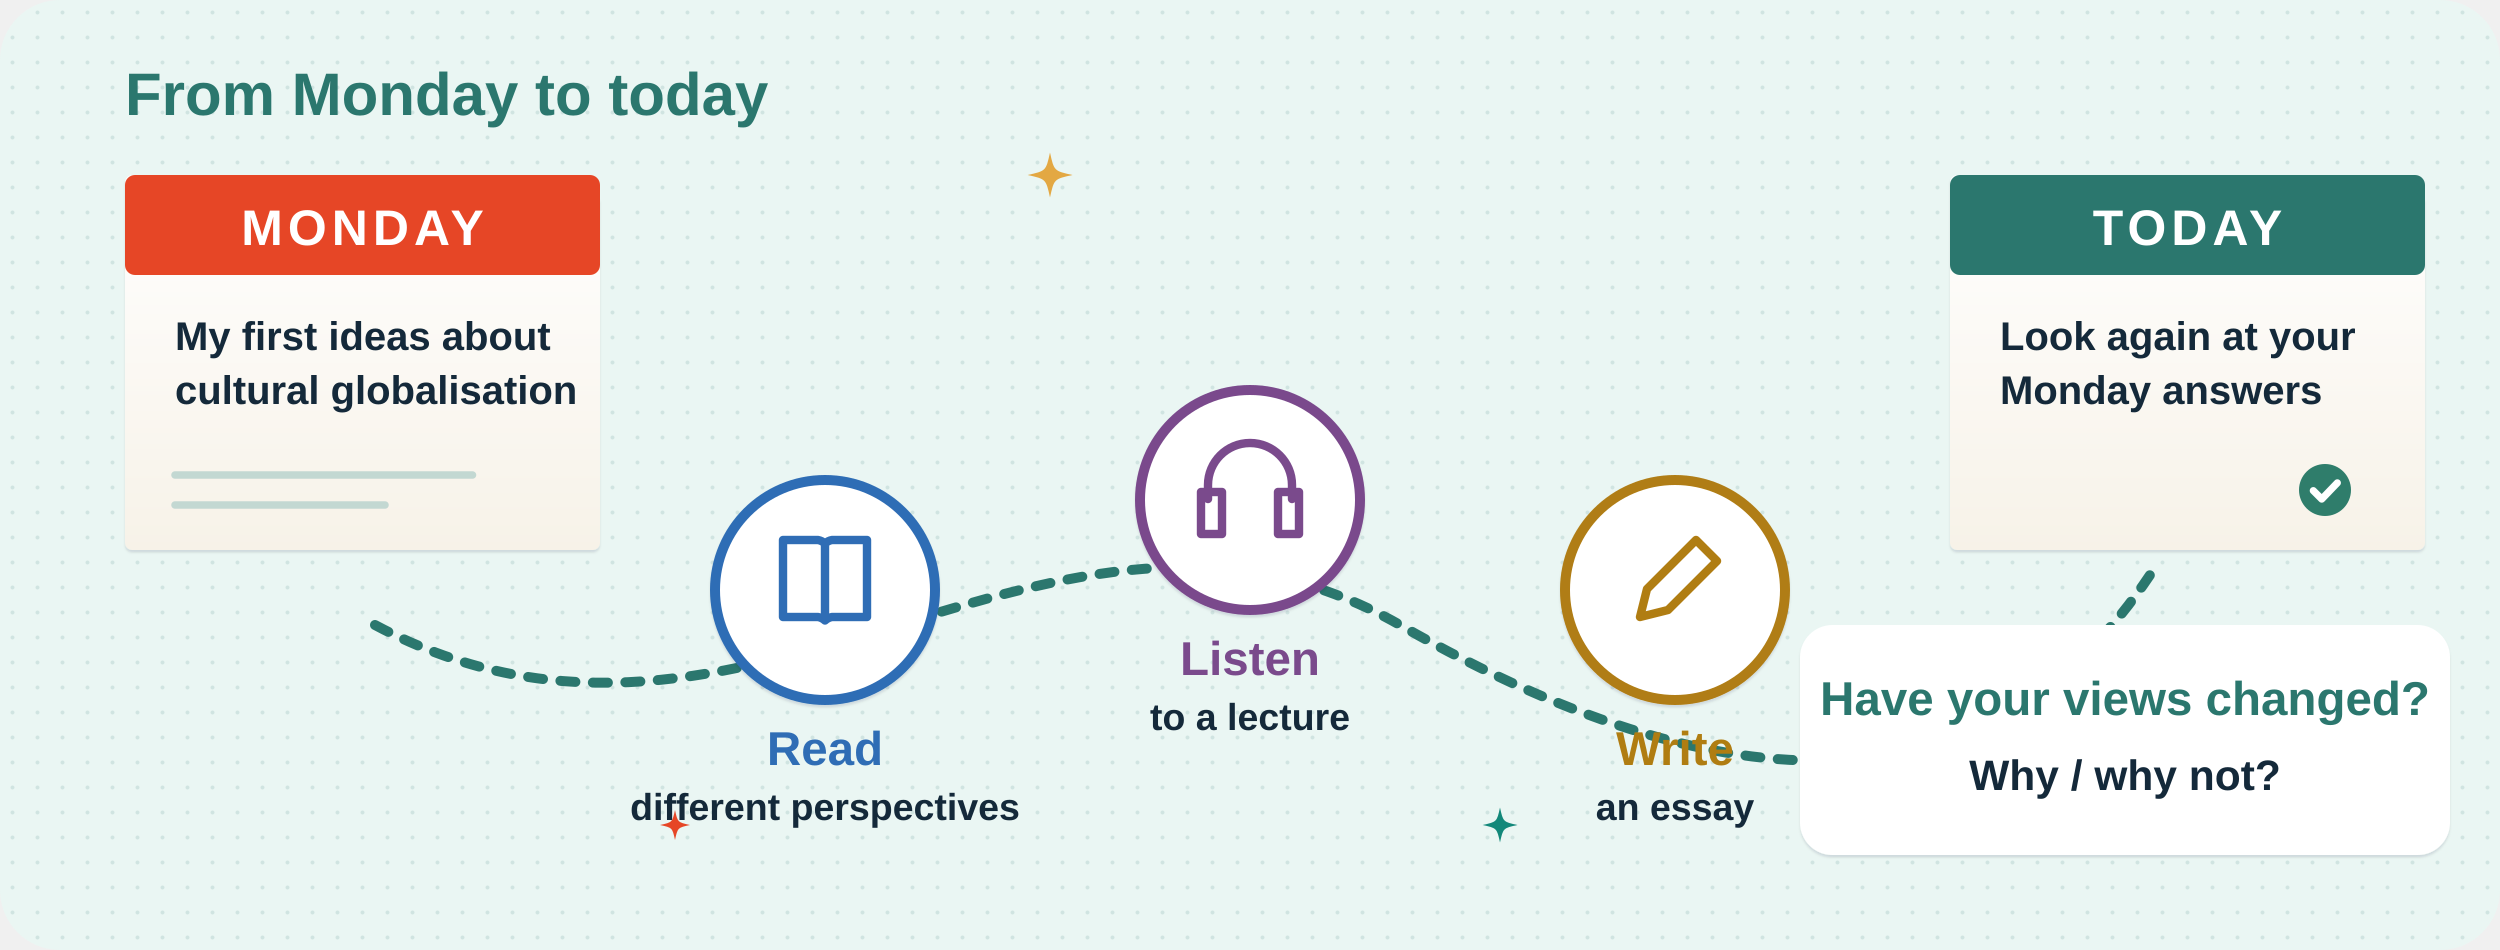
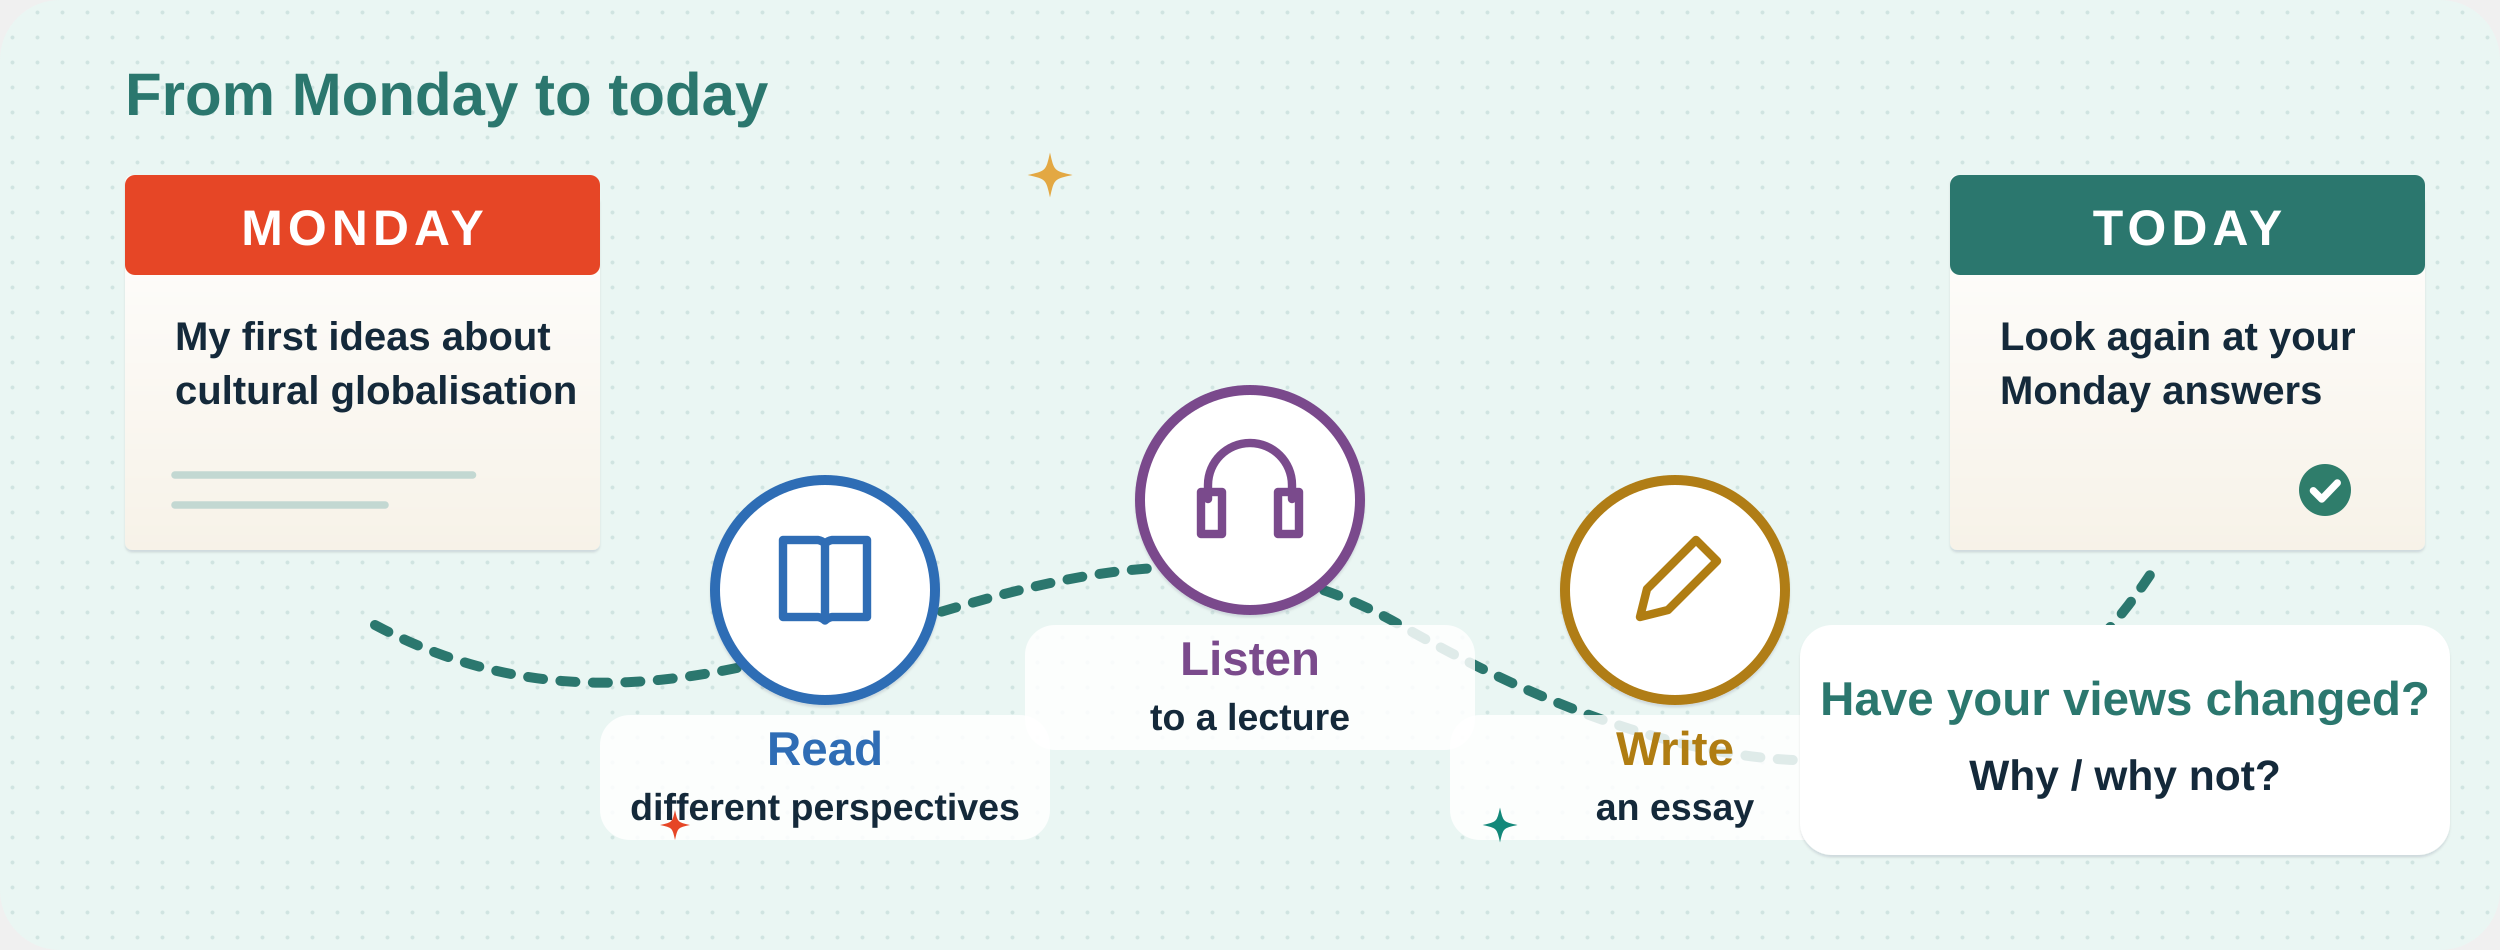
<svg xmlns="http://www.w3.org/2000/svg" viewBox="0 0 1000 380" fill="none" role="img" aria-label="A path from Monday to Thursday: on Monday you wrote your first ideas; then you read, listened and wrote an essay; today you look again and ask: Have your views changed? Why or why not?">
  <style>
.w54dviewss-tw{animation:w54dviewss-tw 3s ease-in-out infinite;transform-box:fill-box;transform-origin:center}.w54dviewss-t2{animation-delay:-1s}.w54dviewss-t3{animation-delay:-2s}
.w54dviewss-fl{animation:w54dviewss-fl 6s ease-in-out infinite}.w54dviewss-f2{animation-delay:-2s}.w54dviewss-f3{animation-delay:-4s}
.w54dviewss-bl{animation:w54dviewss-bl 4.8s infinite;transform-box:fill-box;transform-origin:center}.w54dviewss-b2{animation-delay:-1.7s}.w54dviewss-b3{animation-delay:-3.2s}.w54dviewss-b4{animation-delay:-2.4s}
.w54dviewss-pu{animation:w54dviewss-pu 2.6s ease-in-out infinite;transform-box:fill-box;transform-origin:center}.w54dviewss-p2{animation-delay:-.9s}.w54dviewss-p3{animation-delay:-1.7s}
.w54dviewss-dr{stroke-dasharray:6 7;animation:w54dviewss-dr 1.8s linear infinite}
.w54dviewss-sp{animation:w54dviewss-sp 14s linear infinite;transform-box:fill-box;transform-origin:center}
.w54dviewss-sw{animation:w54dviewss-sw 3.4s ease-in-out infinite;transform-box:fill-box;transform-origin:50% 100%}
.w54dviewss-tk{animation:w54dviewss-tk 5s ease-in-out infinite;transform-box:fill-box;transform-origin:center}
.w54dviewss-wv{animation:w54dviewss-wv 2.4s ease-in-out infinite}.w54dviewss-w2{animation-delay:-.8s}.w54dviewss-w3{animation-delay:-1.6s}
.w54dviewss-dw{stroke-dasharray:400;stroke-dashoffset:400;animation:w54dviewss-dw 6s ease-in-out infinite}
@keyframes w54dviewss-tw{0%,100%{opacity:.35;transform:scale(.6)}50%{opacity:1;transform:scale(1)}}
@keyframes w54dviewss-fl{50%{transform:translateY(-4px)}}
@keyframes w54dviewss-bl{0%,93%,100%{transform:scaleY(1)}96%{transform:scaleY(.1)}}
@keyframes w54dviewss-pu{0%,100%{transform:scale(1)}50%{transform:scale(1.07)}}
@keyframes w54dviewss-dr{to{stroke-dashoffset:-26}}
@keyframes w54dviewss-sp{to{transform:rotate(360deg)}}
@keyframes w54dviewss-sw{0%,100%{transform:rotate(-4deg)}50%{transform:rotate(4deg)}}
@keyframes w54dviewss-tk{0%,100%{transform:rotate(0)}50%{transform:rotate(-10deg)}}
@keyframes w54dviewss-wv{0%,100%{opacity:.3}50%{opacity:1}}
@keyframes w54dviewss-dw{0%{stroke-dashoffset:400}40%,80%{stroke-dashoffset:0}100%{stroke-dashoffset:-400}}

@media (prefers-reduced-motion: reduce) { * { animation: none !important; } }
</style>
  <defs>
    <linearGradient id="w54dviewss-bg" x1="0" y1="0" x2="1" y2="1">
      <stop offset="0" stop-color="#eaf6f3" />
      <stop offset="1" stop-color="#d3ebe4" />
    </linearGradient>
    <pattern id="w54dviewss-dots" width="10" height="10" patternUnits="userSpaceOnUse">
      <circle cx="5" cy="5" r=".8" fill="#2b776e" fill-opacity=".14" />
    </pattern>
    <radialGradient id="w54dviewss-glow" cx=".5" cy=".42" r=".55">
      <stop offset="0" stop-color="#fff" stop-opacity=".8" />
      <stop offset="1" stop-color="#fff" stop-opacity="0" />
    </radialGradient>
    <filter id="w54dviewss-sh" x="-25%" y="-25%" width="150%" height="170%">
      <feDropShadow dx="0" dy="3" stdDeviation="3" flood-color="#14293a" flood-opacity=".16" />
      <feDropShadow dx="0" dy="1" stdDeviation=".6" flood-color="#14293a" flood-opacity=".12" />
    </filter>
    <filter id="w54dviewss-blur" x="-20%" y="-60%" width="140%" height="220%">
      <feGaussianBlur stdDeviation="4" />
    </filter>
    <linearGradient id="w54dviewss-gold" x1="0" y1="0" x2="0" y2="1">
      <stop offset="0" stop-color="#f4c162" />
      <stop offset="1" stop-color="#d9962e" />
    </linearGradient>
    <linearGradient id="w54dviewss-main" x1="0" y1="0" x2="0" y2="1">
      <stop offset="0" stop-color="#13887a" />
      <stop offset="1" stop-color="#2b776e" />
    </linearGradient>
    <linearGradient id="w54dviewss-paper" x1="0" y1="0" x2="0" y2="1">
      <stop offset="0" stop-color="#fff" />
      <stop offset="1" stop-color="#f7f2e8" />
    </linearGradient>
    <linearGradient id="w54dviewss-navy" x1="0" y1="0" x2="0" y2="1">
      <stop offset="0" stop-color="#2c4c68" />
      <stop offset="1" stop-color="#14293a" />
    </linearGradient>
    <linearGradient id="w54dviewss-clay" x1="0" y1="0" x2="0" y2="1">
      <stop offset="0" stop-color="#f0694c" />
      <stop offset="1" stop-color="#c94a2c" />
    </linearGradient>
    <marker id="w54dviewss-ar" viewBox="0 0 10 10" refX="7" refY="5" markerWidth="7" markerHeight="7" orient="auto-start-reverse">
      <path d="M0 0L10 5L0 10z" fill="#14293a" />
    </marker>
    <marker id="w54dviewss-arm" viewBox="0 0 10 10" refX="7" refY="5" markerWidth="7" markerHeight="7" orient="auto-start-reverse">
      <path d="M0 0L10 5L0 10z" fill="#2b776e" />
    </marker>
  </defs>
  <rect width="1000" height="380" rx="24" fill="#eaf6f3" />
  <rect width="1000" height="380" rx="24" fill="url(#w54dviewss-dots)" />
  <path class="w54dviewss-dr" d="M150 250C300 330 420 170 560 250S800 320 860 230" stroke="#2b776e" stroke-width="4" stroke-linecap="round" fill="none" />
  <g>
    <g filter="url(#w54dviewss-sh)">
      <path d="M53 70H230L240 80V217a3 3 0 0 1-3 3H53a3 3 0 0 1-3-3V73a3 3 0 0 1 3-3z" fill="url(#w54dviewss-paper)" />
    </g>
    <path d="M230 70L240 80H230z" fill="#e8dfcf" />
    <rect x="50" y="70" width="190" height="40" rx="4" fill="#e64626" />
    <text x="145" y="98" font-family="Manrope, Arial, sans-serif" font-size="20" font-weight="900" fill="#fff" text-anchor="middle" letter-spacing="2">MONDAY</text>
    <text x="70" y="140" font-family="Manrope, Arial, sans-serif" font-size="16" font-weight="700" fill="#14293a">My first ideas about</text>
    <text x="70" y="161.6" font-family="Manrope, Arial, sans-serif" font-size="16" font-weight="700" fill="#14293a">cultural globalisation</text>
    <path d="M70 190h119.0" stroke="#c3d8d2" stroke-width="3" stroke-linecap="round" />
    <path d="M70 202h84.0" stroke="#c3d8d2" stroke-width="3" stroke-linecap="round" />
  </g>
  <g class="w54dviewss-fl w54dviewss-f1">
    <circle cx="330" cy="236" r="44" fill="#fff" stroke="#2f6db5" stroke-width="4" filter="url(#w54dviewss-sh)" />
    <g transform="translate(330 230) scale(1.4)">
      <path d="M-12-10h10a4 4 0 0 1 2 1v22a4 4 0 0 0-2-1h-10zM12-10H2a4 4 0 0 0-2 1v22a4 4 0 0 1 2-1h10z" stroke="#2f6db5" stroke-width="2.4" stroke-linejoin="round" stroke-linecap="round" fill="none" />
    </g>
+     <rect x="240" y="286" width="180" height="50" rx="12" fill="#fff" fill-opacity=".85" />
    <text x="330" y="306" font-family="Manrope, Arial, sans-serif" font-size="19" font-weight="800" fill="#2f6db5" text-anchor="middle">Read</text>
    <text x="330" y="328" font-family="Manrope, Arial, sans-serif" font-size="15" font-weight="600" fill="#14293a" text-anchor="middle">different perspectives</text>
  </g>
  <g class="w54dviewss-fl w54dviewss-f2">
    <circle cx="500" cy="200" r="44" fill="#fff" stroke="#7a4a8c" stroke-width="4" filter="url(#w54dviewss-sh)" />
    <g transform="translate(500 194) scale(1.4)">
      <path d="M-12 4v-4a12 12 0 0 1 24 0v4M-14 2h6v12h-6zM8 2h6v12H8z" stroke="#7a4a8c" stroke-width="2.4" stroke-linejoin="round" stroke-linecap="round" fill="none" />
    </g>
+     <rect x="410" y="250" width="180" height="50" rx="12" fill="#fff" fill-opacity=".85" />
    <text x="500" y="270" font-family="Manrope, Arial, sans-serif" font-size="19" font-weight="800" fill="#7a4a8c" text-anchor="middle">Listen</text>
    <text x="500" y="292" font-family="Manrope, Arial, sans-serif" font-size="15" font-weight="600" fill="#14293a" text-anchor="middle">to a lecture</text>
  </g>
  <g class="w54dviewss-fl w54dviewss-f3">
    <circle cx="670" cy="236" r="44" fill="#fff" stroke="#b07d12" stroke-width="4" filter="url(#w54dviewss-sh)" />
    <g transform="translate(670 230) scale(1.4)">
      <path d="M-10 12l2-8 14-14 6 6-14 14zM-10 12l8-2" stroke="#b07d12" stroke-width="2.4" stroke-linejoin="round" stroke-linecap="round" fill="none" />
    </g>
+     <rect x="580" y="286" width="180" height="50" rx="12" fill="#fff" fill-opacity=".85" />
    <text x="670" y="306" font-family="Manrope, Arial, sans-serif" font-size="19" font-weight="800" fill="#b07d12" text-anchor="middle">Write</text>
    <text x="670" y="328" font-family="Manrope, Arial, sans-serif" font-size="15" font-weight="600" fill="#14293a" text-anchor="middle">an essay</text>
  </g>
  <g>
    <g filter="url(#w54dviewss-sh)">
      <path d="M783 70H960L970 80V217a3 3 0 0 1-3 3H783a3 3 0 0 1-3-3V73a3 3 0 0 1 3-3z" fill="url(#w54dviewss-paper)" />
    </g>
    <path d="M960 70L970 80H960z" fill="#e8dfcf" />
    <rect x="780" y="70" width="190" height="40" rx="4" fill="#2b776e" />
    <text x="875" y="98" font-family="Manrope, Arial, sans-serif" font-size="20" font-weight="900" fill="#fff" text-anchor="middle" letter-spacing="2">TODAY</text>
    <text x="800" y="140" font-family="Manrope, Arial, sans-serif" font-size="16" font-weight="700" fill="#14293a">Look again at your</text>
    <text x="800" y="161.6" font-family="Manrope, Arial, sans-serif" font-size="16" font-weight="700" fill="#14293a">Monday answers</text>
    <g transform="translate(930 196) scale(1.3)">
      <circle r="8" fill="#2f7d6b" />
      <path d="M-3.6 .2l2.6 2.6 4.8-5" stroke="#fff" stroke-width="2.2" stroke-linecap="round" stroke-linejoin="round" fill="none" />
    </g>
  </g>
  <g class="w54dviewss-fl">
    <g class="">
      <g filter="url(#w54dviewss-sh)">
        <rect x="720" y="250" width="260" height="92" rx="13" fill="#fff" />
      </g>
    </g>
    <text x="850" y="286" font-family="Manrope, Arial, sans-serif" font-size="19" font-weight="800" fill="#2b776e" text-anchor="middle">Have your views changed?</text>
    <text x="850" y="316" font-family="Manrope, Arial, sans-serif" font-size="17" font-weight="700" fill="#14293a" text-anchor="middle">Why / why not?</text>
  </g>
  <text x="50" y="46" font-family="Manrope, Arial, sans-serif" font-size="24" font-weight="800" fill="#2b776e">From Monday to today</text>
  <path class="w54dviewss-tw " d="M420 61C421.62 68.38 421.62 68.38 429 70C421.62 71.62 421.62 71.62 420 79C418.38 71.62 418.38 71.62 411 70C418.38 68.38 418.38 68.38 420 61z" fill="#e3a843" />
  <path class="w54dviewss-tw w54dviewss-t2" d="M600 323C601.26 328.74 601.26 328.74 607 330C601.26 331.26 601.26 331.26 600 337C598.74 331.26 598.74 331.26 593 330C598.74 328.74 598.74 328.74 600 323z" fill="#13887a" />
  <path class="w54dviewss-tw w54dviewss-t3" d="M270 324C271.08 328.92 271.08 328.92 276 330C271.08 331.08 271.08 331.08 270 336C268.92 331.08 268.92 331.08 264 330C268.92 328.92 268.92 328.92 270 324z" fill="#e64626" />
</svg>
